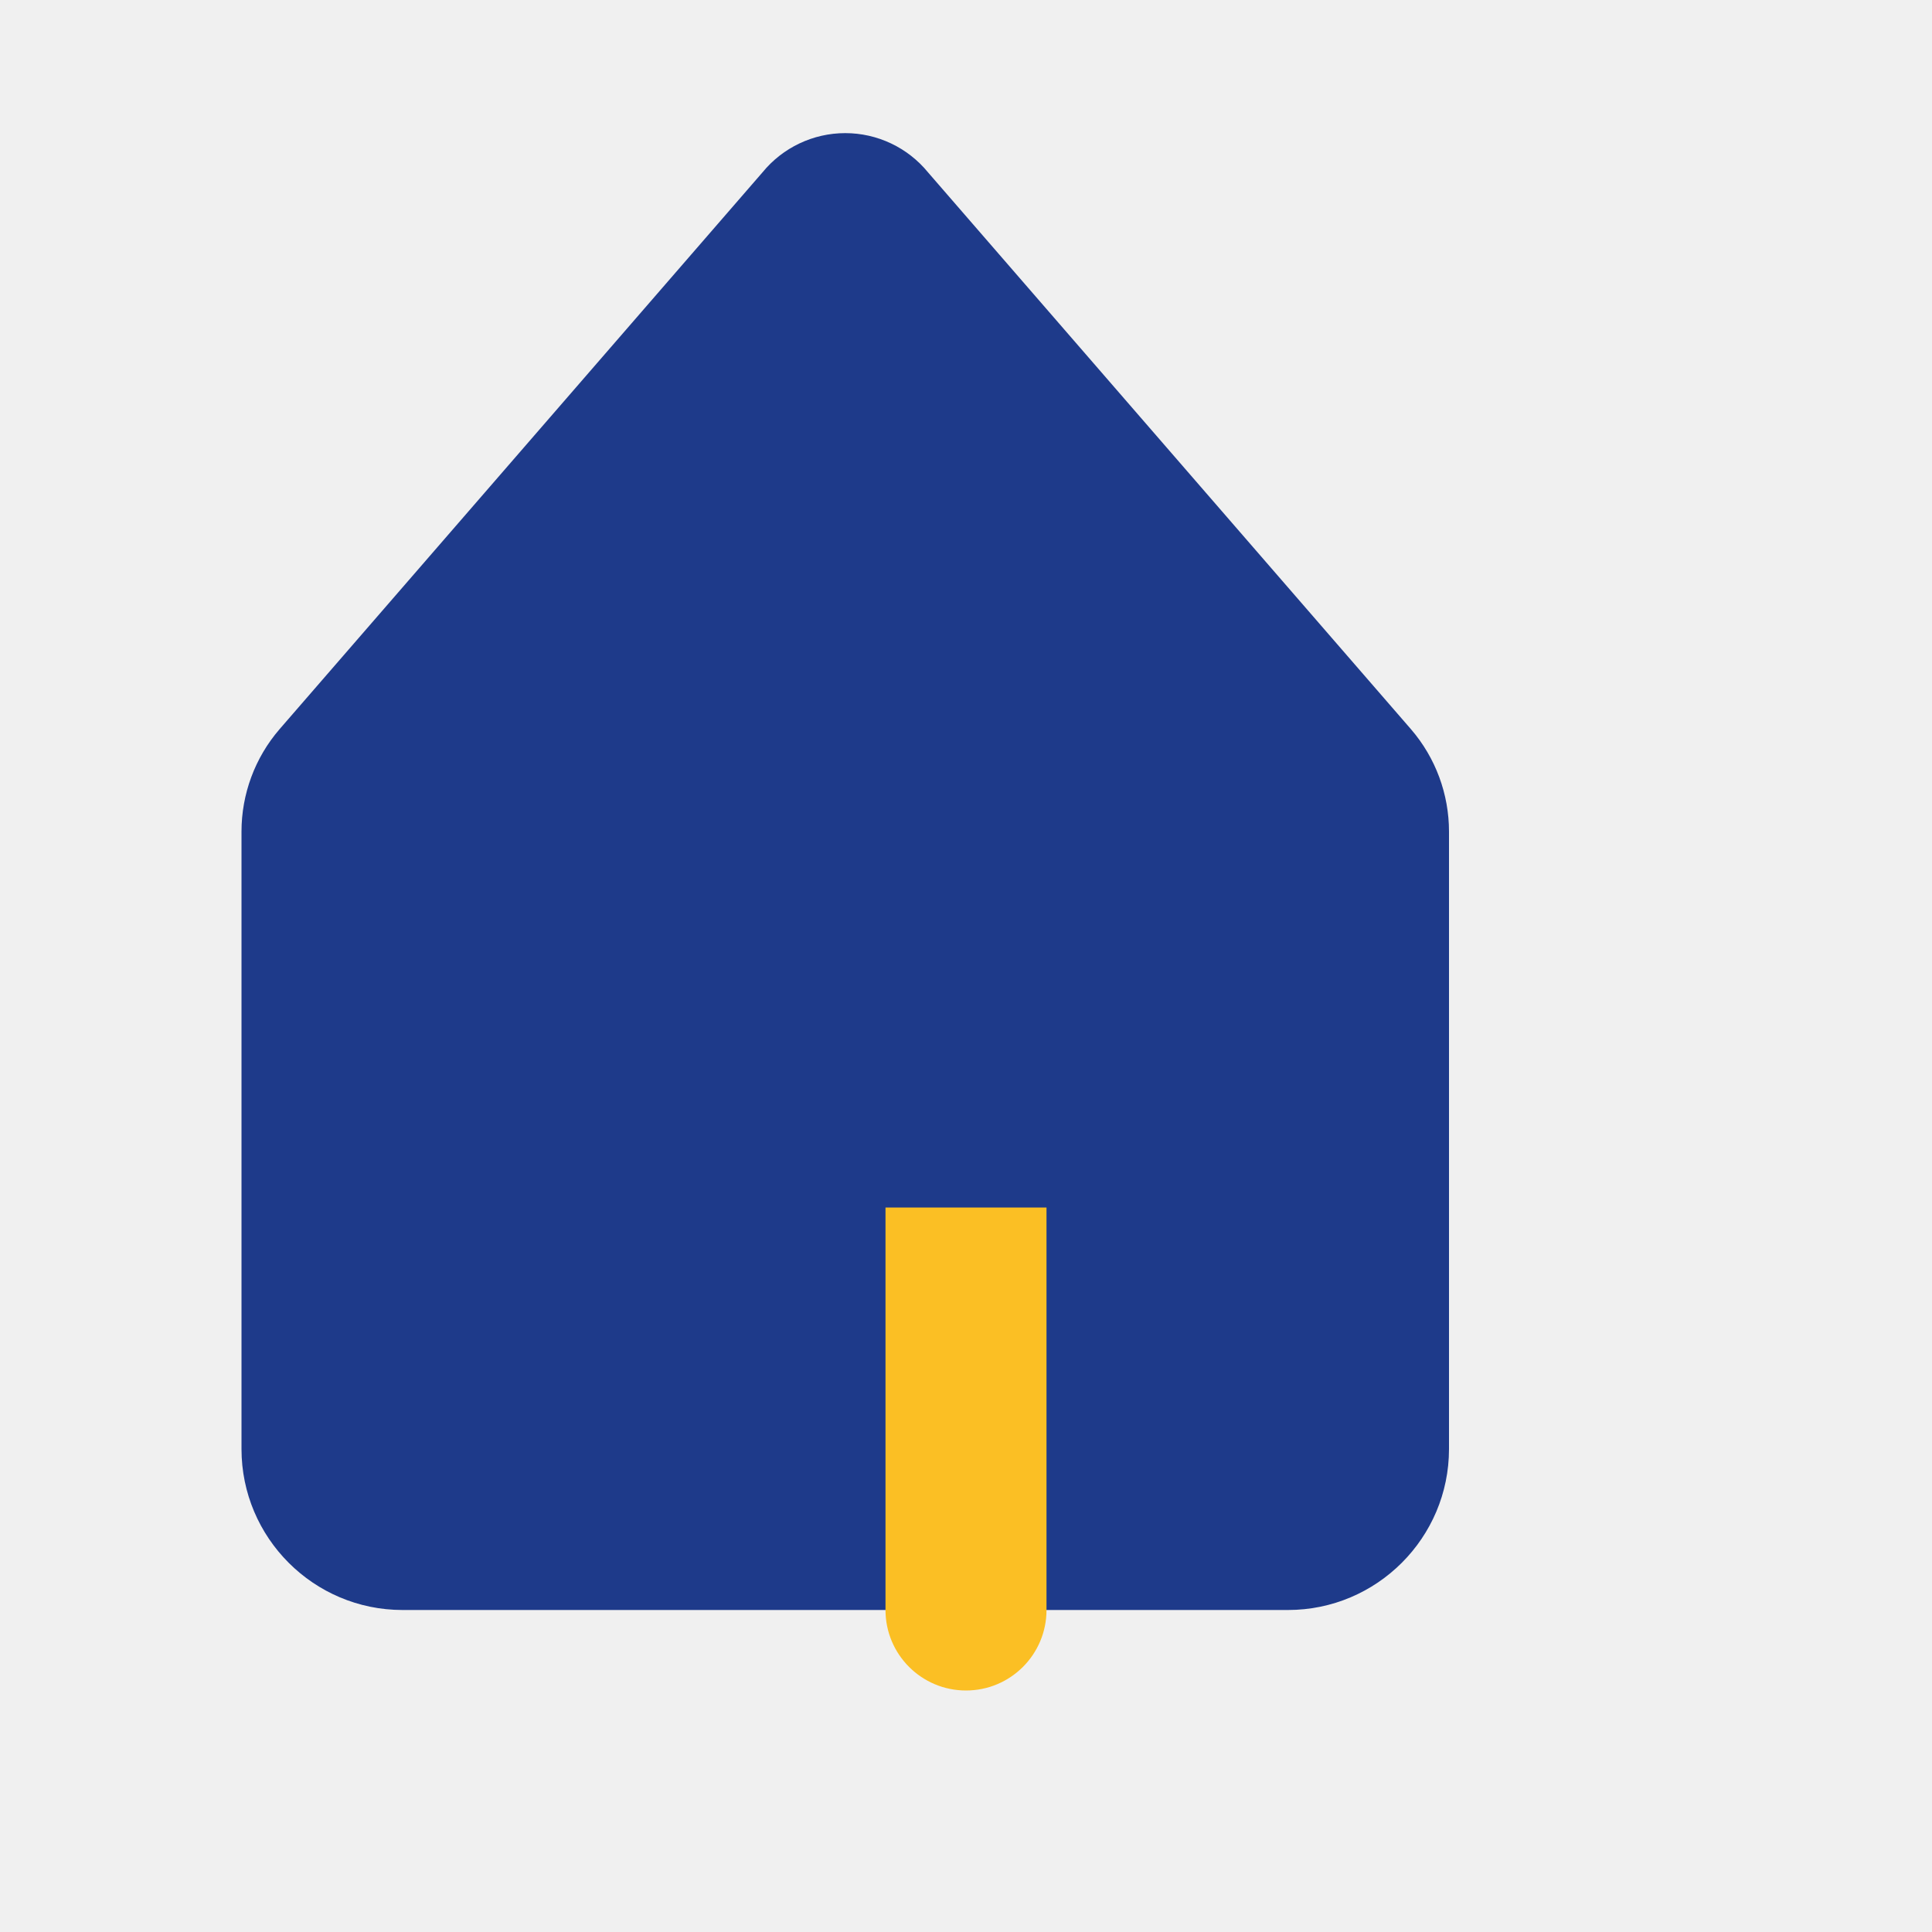
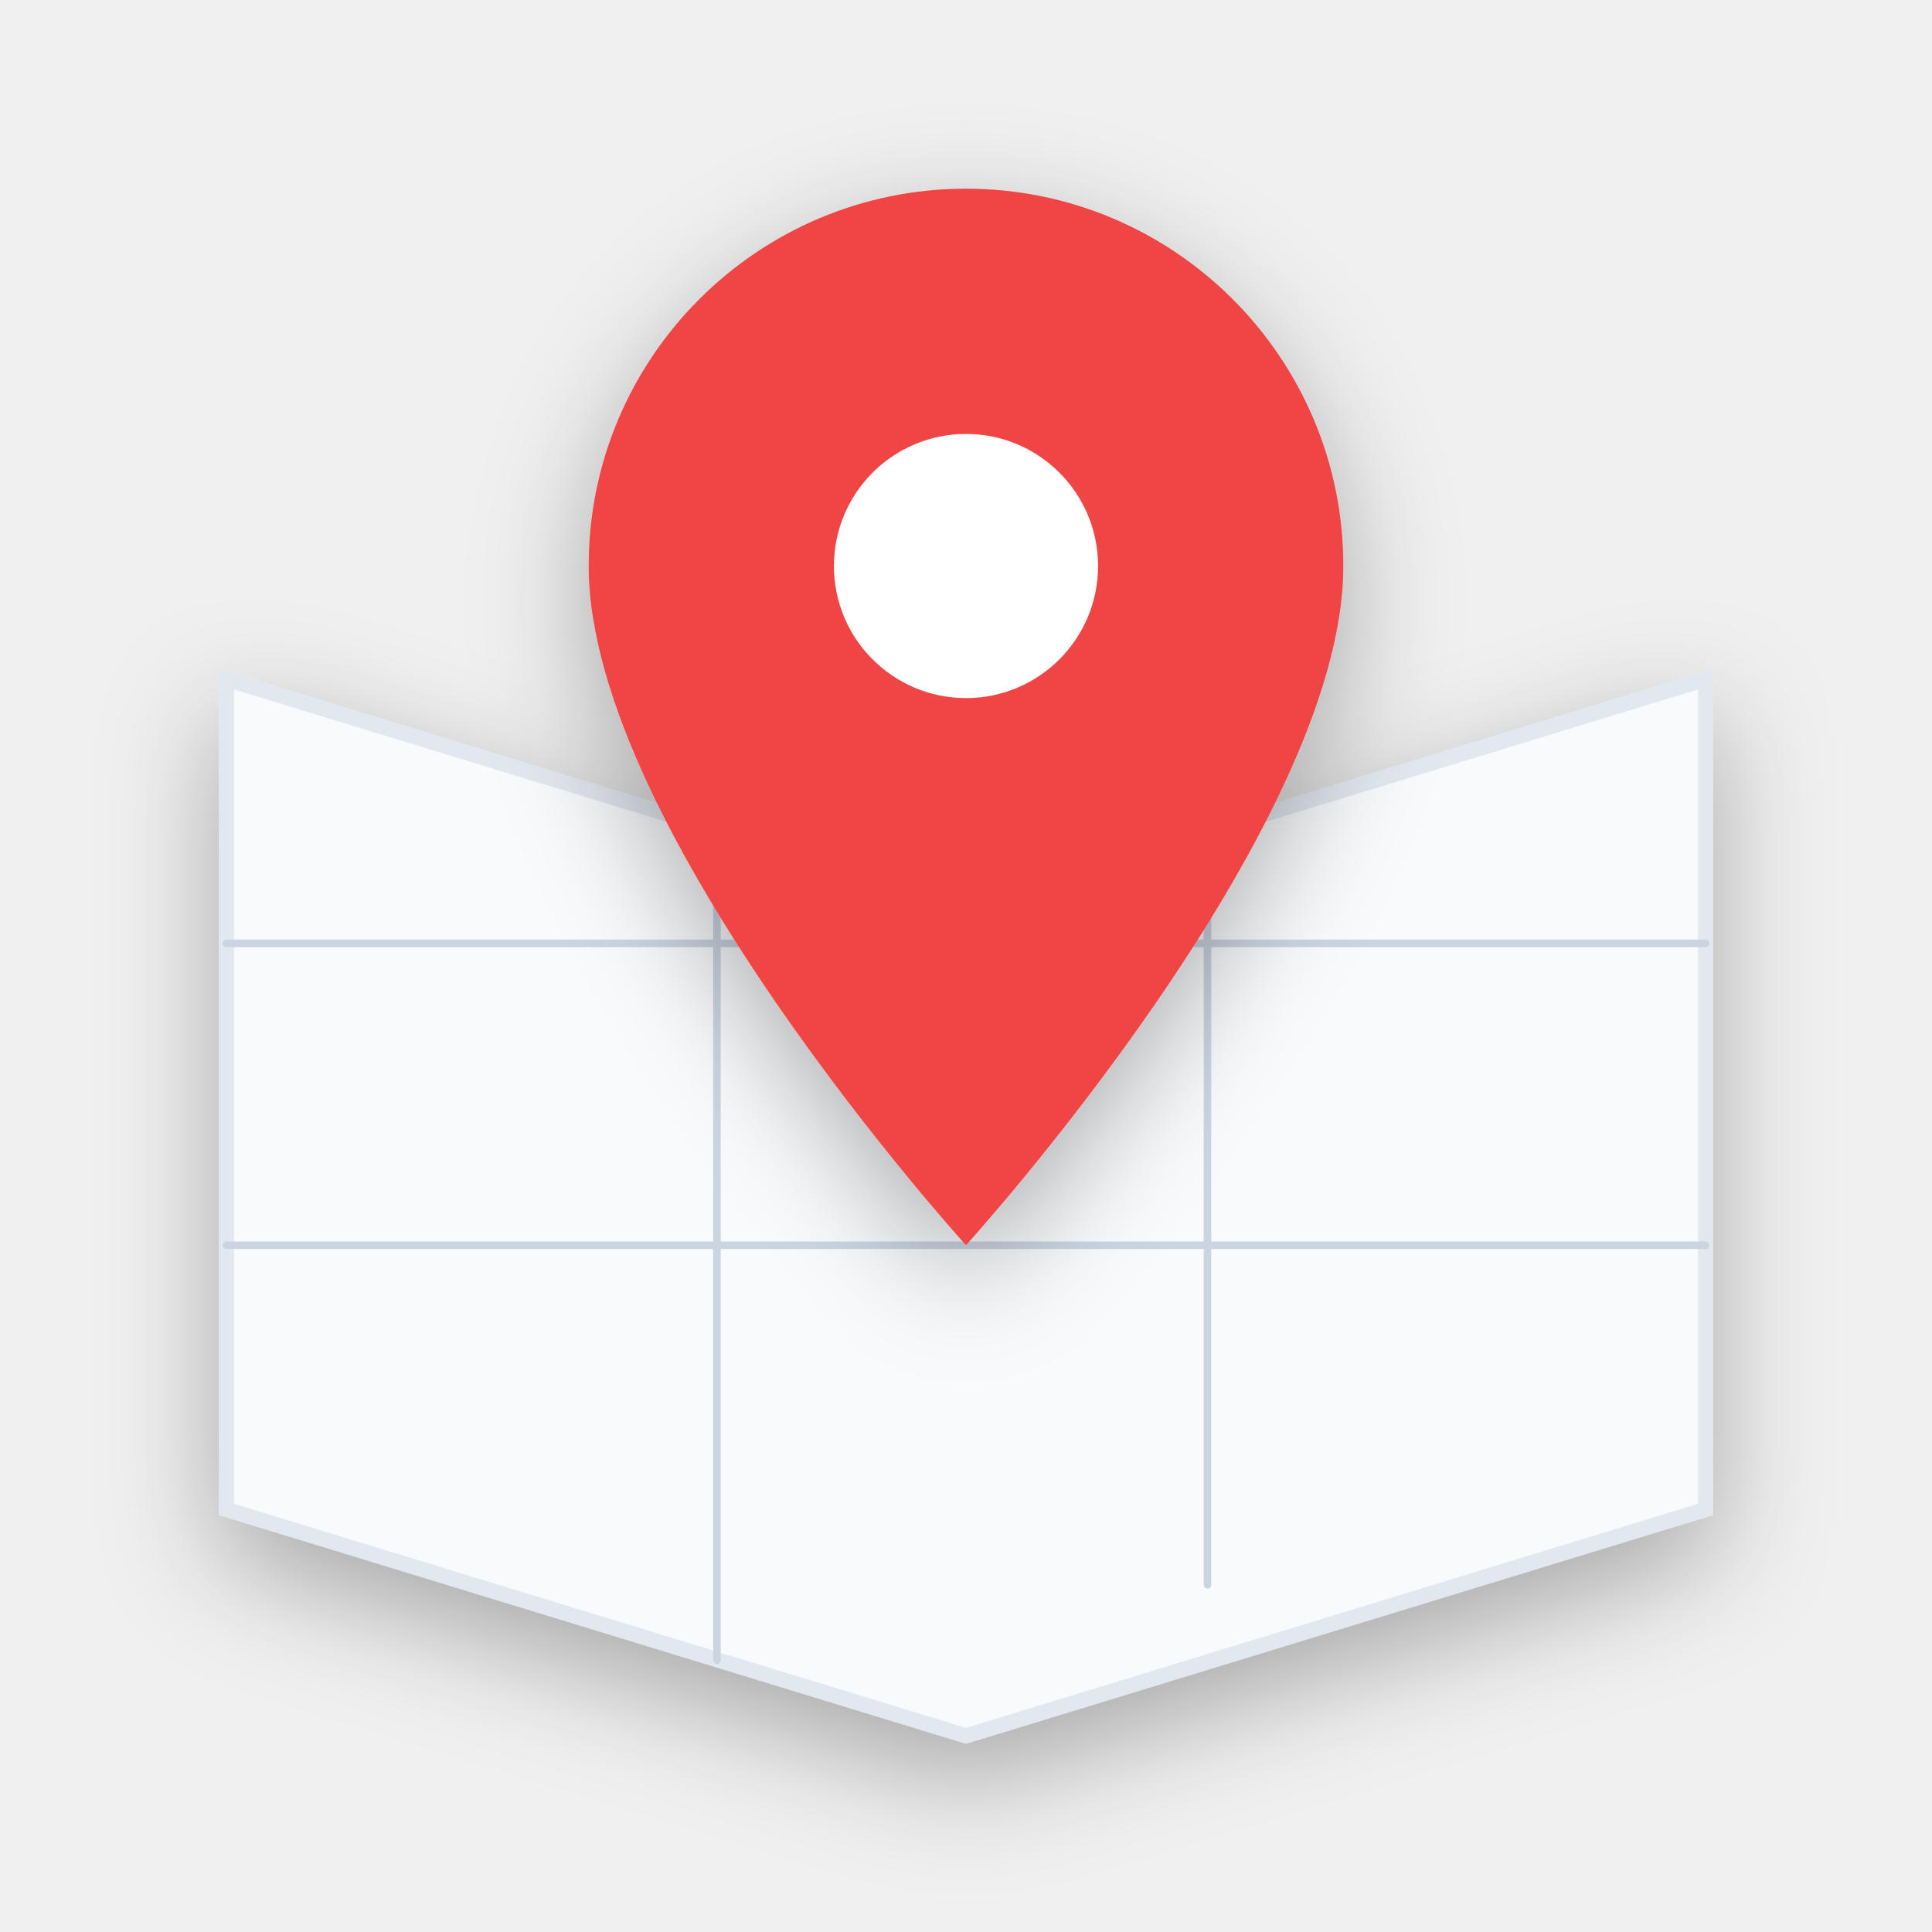
- <svg xmlns="http://www.w3.org/2000/svg" viewBox="0 0 24 24" width="512" height="512" fill="none">
-   <path fill="#1E3A8A" d="M11 20H5c-1.103 0-2-.897-2-2v-7.669c0-.466.166-.917.472-1.272l6-6.918a1.328 1.328 0 0 1 2.056 0l6 6.918c.306.355.472.806.472 1.272V18c0 1.103-.897 2-2 2h-6Z" />
-   <path fill="#FBBF24" d="M12 21a1 1 0 0 1-1-1v-5h2v5a1 1 0 0 1-1 1Z" />
+ <svg xmlns="http://www.w3.org/2000/svg" viewBox="0 0 512 512">
+   <defs>
+     <filter id="shadow" x="-20%" y="-20%" width="140%" height="140%">
+       <feGaussianBlur in="SourceAlpha" stdDeviation="15" />
+       <feOffset dx="0" dy="10" result="offsetblur" />
+       <feComponentTransfer>
+         <feFuncA type="linear" slope="0.3" />
+       </feComponentTransfer>
+       <feMerge>
+         <feMergeNode />
+         <feMergeNode in="SourceGraphic" />
+       </feMerge>
+     </filter>
+   </defs>
+   <path d="M60 180 L256 240 L452 180 L452 400 L256 460 L60 400 Z" fill="#f8fafc" stroke="#e2e8f0" stroke-width="4" filter="url(#shadow)" />
+   <path d="M60 250 L452 250 M60 330 L452 330 M190 220 L190 440 M320 200 L320 420" stroke="#cbd5e1" stroke-width="2" stroke-linecap="round" />
+   <g transform="translate(0, -30)" filter="url(#shadow)">
+     <path d="M256 80c-55.2 0-100 44.8-100 100 0 70 100 180 100 180s100-110 100-180c0-55.2-44.8-100-100-100z" fill="#ef4444" />
+     <circle cx="256" cy="180" r="35" fill="#fff" />
+   </g>
</svg>
